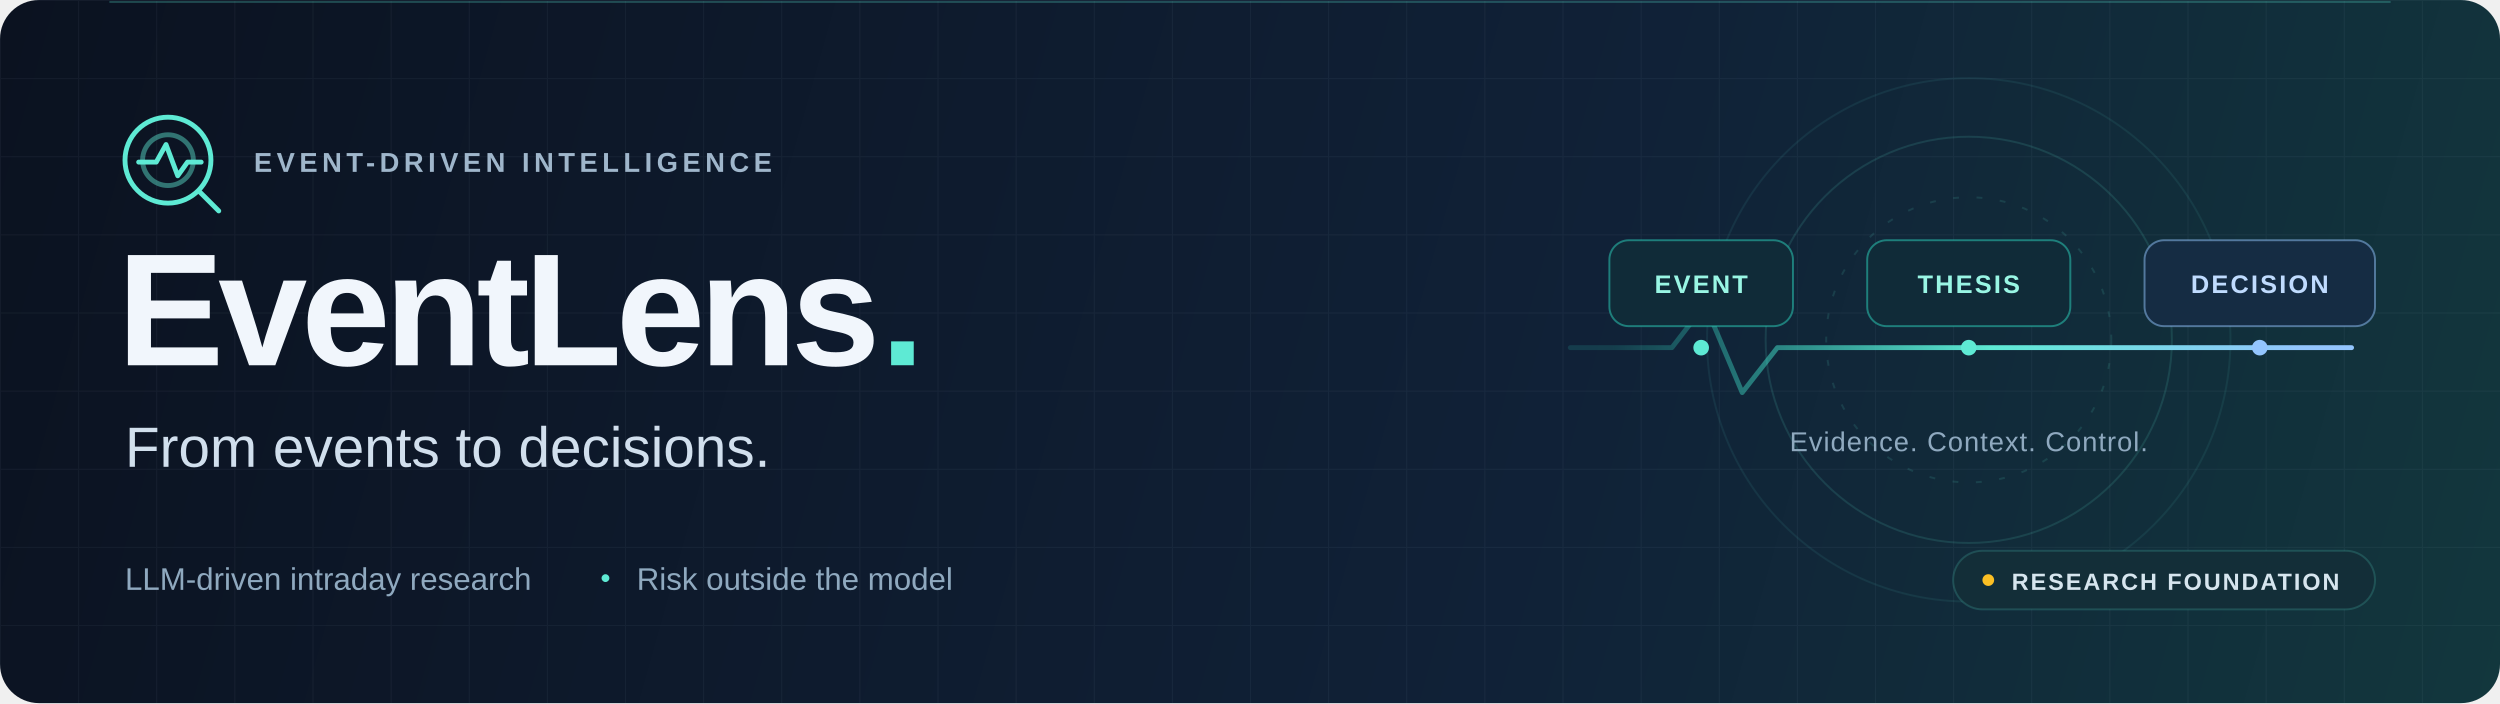
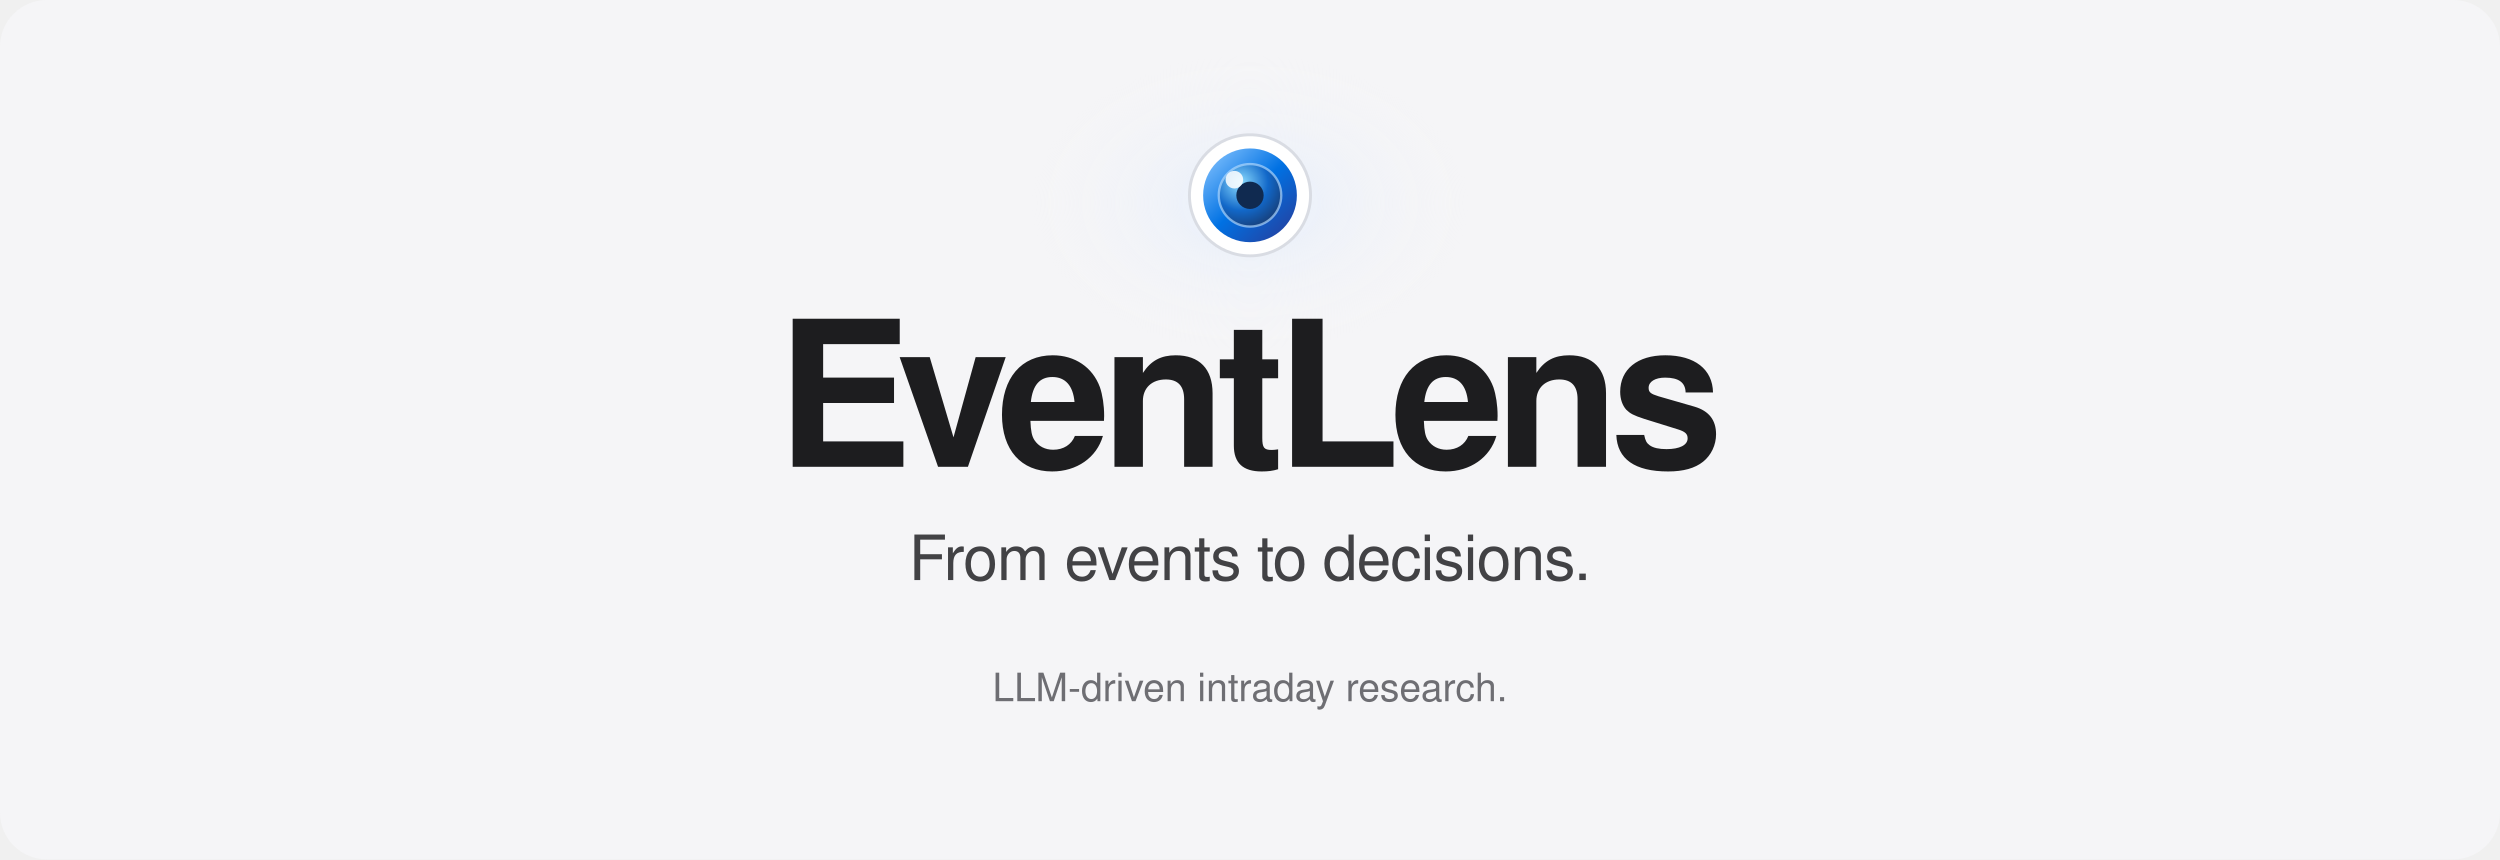
- <svg xmlns="http://www.w3.org/2000/svg" width="1280" height="360" viewBox="0 0 1280 360" role="img" aria-labelledby="title description">
+ <svg xmlns="http://www.w3.org/2000/svg" width="1280" height="440" viewBox="0 0 1280 440" role="img" aria-labelledby="title description">
  <defs>
-     <linearGradient id="background" x1="0" y1="0" x2="1280" y2="360" gradientUnits="userSpaceOnUse">
-       <stop stop-color="#0b1220" />
-       <stop offset="0.62" stop-color="#102137" />
-       <stop offset="1" stop-color="#12373d" />
+     <radialGradient id="halo">
+       <stop stop-color="#dceaff" stop-opacity="0.65" />
+       <stop offset="1" stop-color="#f5f5f7" stop-opacity="0" />
+     </radialGradient>
+     <linearGradient id="lens" x1="618" y1="77" x2="662" y2="123" gradientUnits="userSpaceOnUse">
+       <stop stop-color="#87c5ff" />
+       <stop offset="0.5" stop-color="#0071e3" />
+       <stop offset="1" stop-color="#283c99" />
    </linearGradient>
-     <linearGradient id="signal" x1="825" y1="180" x2="1178" y2="180" gradientUnits="userSpaceOnUse">
-       <stop stop-color="#2dd4bf" stop-opacity="0.15" />
-       <stop offset="0.55" stop-color="#5eead4" />
-       <stop offset="1" stop-color="#93c5fd" />
-     </linearGradient>
-     <pattern id="grid" width="40" height="40" patternUnits="userSpaceOnUse">
-       <path d="M40 0H0V40" fill="none" stroke="#d6e7f5" stroke-opacity="0.045" />
-     </pattern>
+     <radialGradient id="glass" cx="0.35" cy="0.3" r="0.8">
+       <stop stop-color="#8cddff" />
+       <stop offset="0.55" stop-color="#1268c9" />
+       <stop offset="1" stop-color="#17396f" />
+     </radialGradient>
  </defs>
-   <rect width="1280" height="360" rx="20" fill="url(#background)" />
-   <rect width="1280" height="360" rx="20" fill="url(#grid)" />
-   <path d="M56 1H1224" stroke="#5eead4" stroke-opacity="0.25" />
-   <g transform="translate(62 58)" fill="none" stroke="#5eead4" stroke-width="2.5">
-     <circle cx="24" cy="24" r="22" />
-     <circle cx="24" cy="24" r="13" stroke-opacity="0.45" />
-     <path d="M9 25h9l5-9 6 16 5-7h7" stroke-linecap="round" stroke-linejoin="round" />
-     <path d="m40 40 10 10" stroke-linecap="round" />
+   <rect width="1280" height="440" rx="24" fill="#f5f5f7" />
+   <ellipse cx="640" cy="104" rx="112" ry="76" fill="url(#halo)" />
+   <g>
+     <circle cx="640" cy="100" r="31" fill="#ffffff" stroke="#d9dce3" stroke-width="1.5" />
+     <circle cx="640" cy="100" r="24" fill="url(#lens)" />
+     <circle cx="640" cy="100" r="16" fill="url(#glass)" stroke="#b5dcff" stroke-opacity="0.65" stroke-width="1.2" />
+     <circle cx="640" cy="100" r="7" fill="#102a50" />
+     <circle cx="632" cy="92" r="4.5" fill="#ffffff" fill-opacity="0.85" />
  </g>
-   <text x="130" y="88" fill="#9fb6cb" font-family="Arial, Helvetica, sans-serif" font-size="14" font-weight="700" letter-spacing="2.3">EVENT-DRIVEN INTELLIGENCE</text>
-   <text x="60" y="187" fill="#f1f6fc" font-family="Arial, Helvetica, sans-serif" font-size="82" font-weight="700" letter-spacing="-3">EventLens<tspan fill="#5eead4">.</tspan>
-   </text>
-   <text x="64" y="239" fill="#d1dfed" font-family="Arial, Helvetica, sans-serif" font-size="29">From events to decisions.</text>
-   <text x="64" y="302" fill="#8fa9bf" font-family="Arial, Helvetica, sans-serif" font-size="16">LLM-driven intraday research</text>
-   <circle cx="310" cy="296" r="2" fill="#5eead4" />
-   <text x="326" y="302" fill="#8fa9bf" font-family="Arial, Helvetica, sans-serif" font-size="16">Risk outside the model</text>
-   <g fill="none" stroke="#5eead4">
-     <circle cx="1008" cy="174" r="134" stroke-opacity="0.08" />
-     <circle cx="1008" cy="174" r="104" stroke-opacity="0.13" />
-     <circle cx="1008" cy="174" r="73" stroke-opacity="0.12" stroke-dasharray="3 9" />
+   <g font-family="-apple-system, BlinkMacSystemFont, 'Segoe UI', Helvetica, Arial, sans-serif" text-anchor="middle">
+     <text x="640" y="239" fill="#1d1d1f" font-size="104" font-weight="600" letter-spacing="-4.5">EventLens</text>
+     <text x="640" y="297" fill="#424245" font-size="32" font-weight="400" letter-spacing="-0.5">From events to decisions.</text>
+     <text x="640" y="359" fill="#6e6e73" font-size="20" font-weight="400">LLM-driven intraday research.</text>
  </g>
-   <path d="M804 178h52l17-22 19 45 18-23h294" fill="none" stroke="url(#signal)" stroke-width="2.5" stroke-linecap="round" stroke-linejoin="round" />
-   <g font-family="Arial, Helvetica, sans-serif" text-anchor="middle">
-     <rect x="824" y="123" width="94" height="44" rx="10" fill="#102b38" stroke="#2dd4bf" stroke-opacity="0.5" />
-     <text x="871" y="150" fill="#99f6e4" font-size="13" font-weight="700" letter-spacing="1.1">EVENT</text>
-     <rect x="956" y="123" width="104" height="44" rx="10" fill="#102b38" stroke="#2dd4bf" stroke-opacity="0.5" />
-     <text x="1008" y="150" fill="#99f6e4" font-size="13" font-weight="700" letter-spacing="1.1">THESIS</text>
-     <rect x="1098" y="123" width="118" height="44" rx="10" fill="#152c43" stroke="#93c5fd" stroke-opacity="0.5" />
-     <text x="1157" y="150" fill="#bfdbfe" font-size="13" font-weight="700" letter-spacing="1.1">DECISION</text>
-     <circle cx="871" cy="178" r="4" fill="#5eead4" />
-     <circle cx="1008" cy="178" r="4" fill="#5eead4" />
-     <circle cx="1157" cy="178" r="4" fill="#93c5fd" />
-     <text x="1008" y="231" fill="#8fa9bf" font-size="14" letter-spacing="0.5">Evidence. Context. Control.</text>
-   </g>
-   <rect x="1000" y="282" width="216" height="30" rx="15" fill="#132e38" stroke="#5eead4" stroke-opacity="0.18" />
-   <circle cx="1018" cy="297" r="3" fill="#fbbf24" />
-   <text x="1030" y="302" fill="#d6e5ee" font-family="Arial, Helvetica, sans-serif" font-size="12" font-weight="700" letter-spacing="1">RESEARCH FOUNDATION</text>
</svg>
